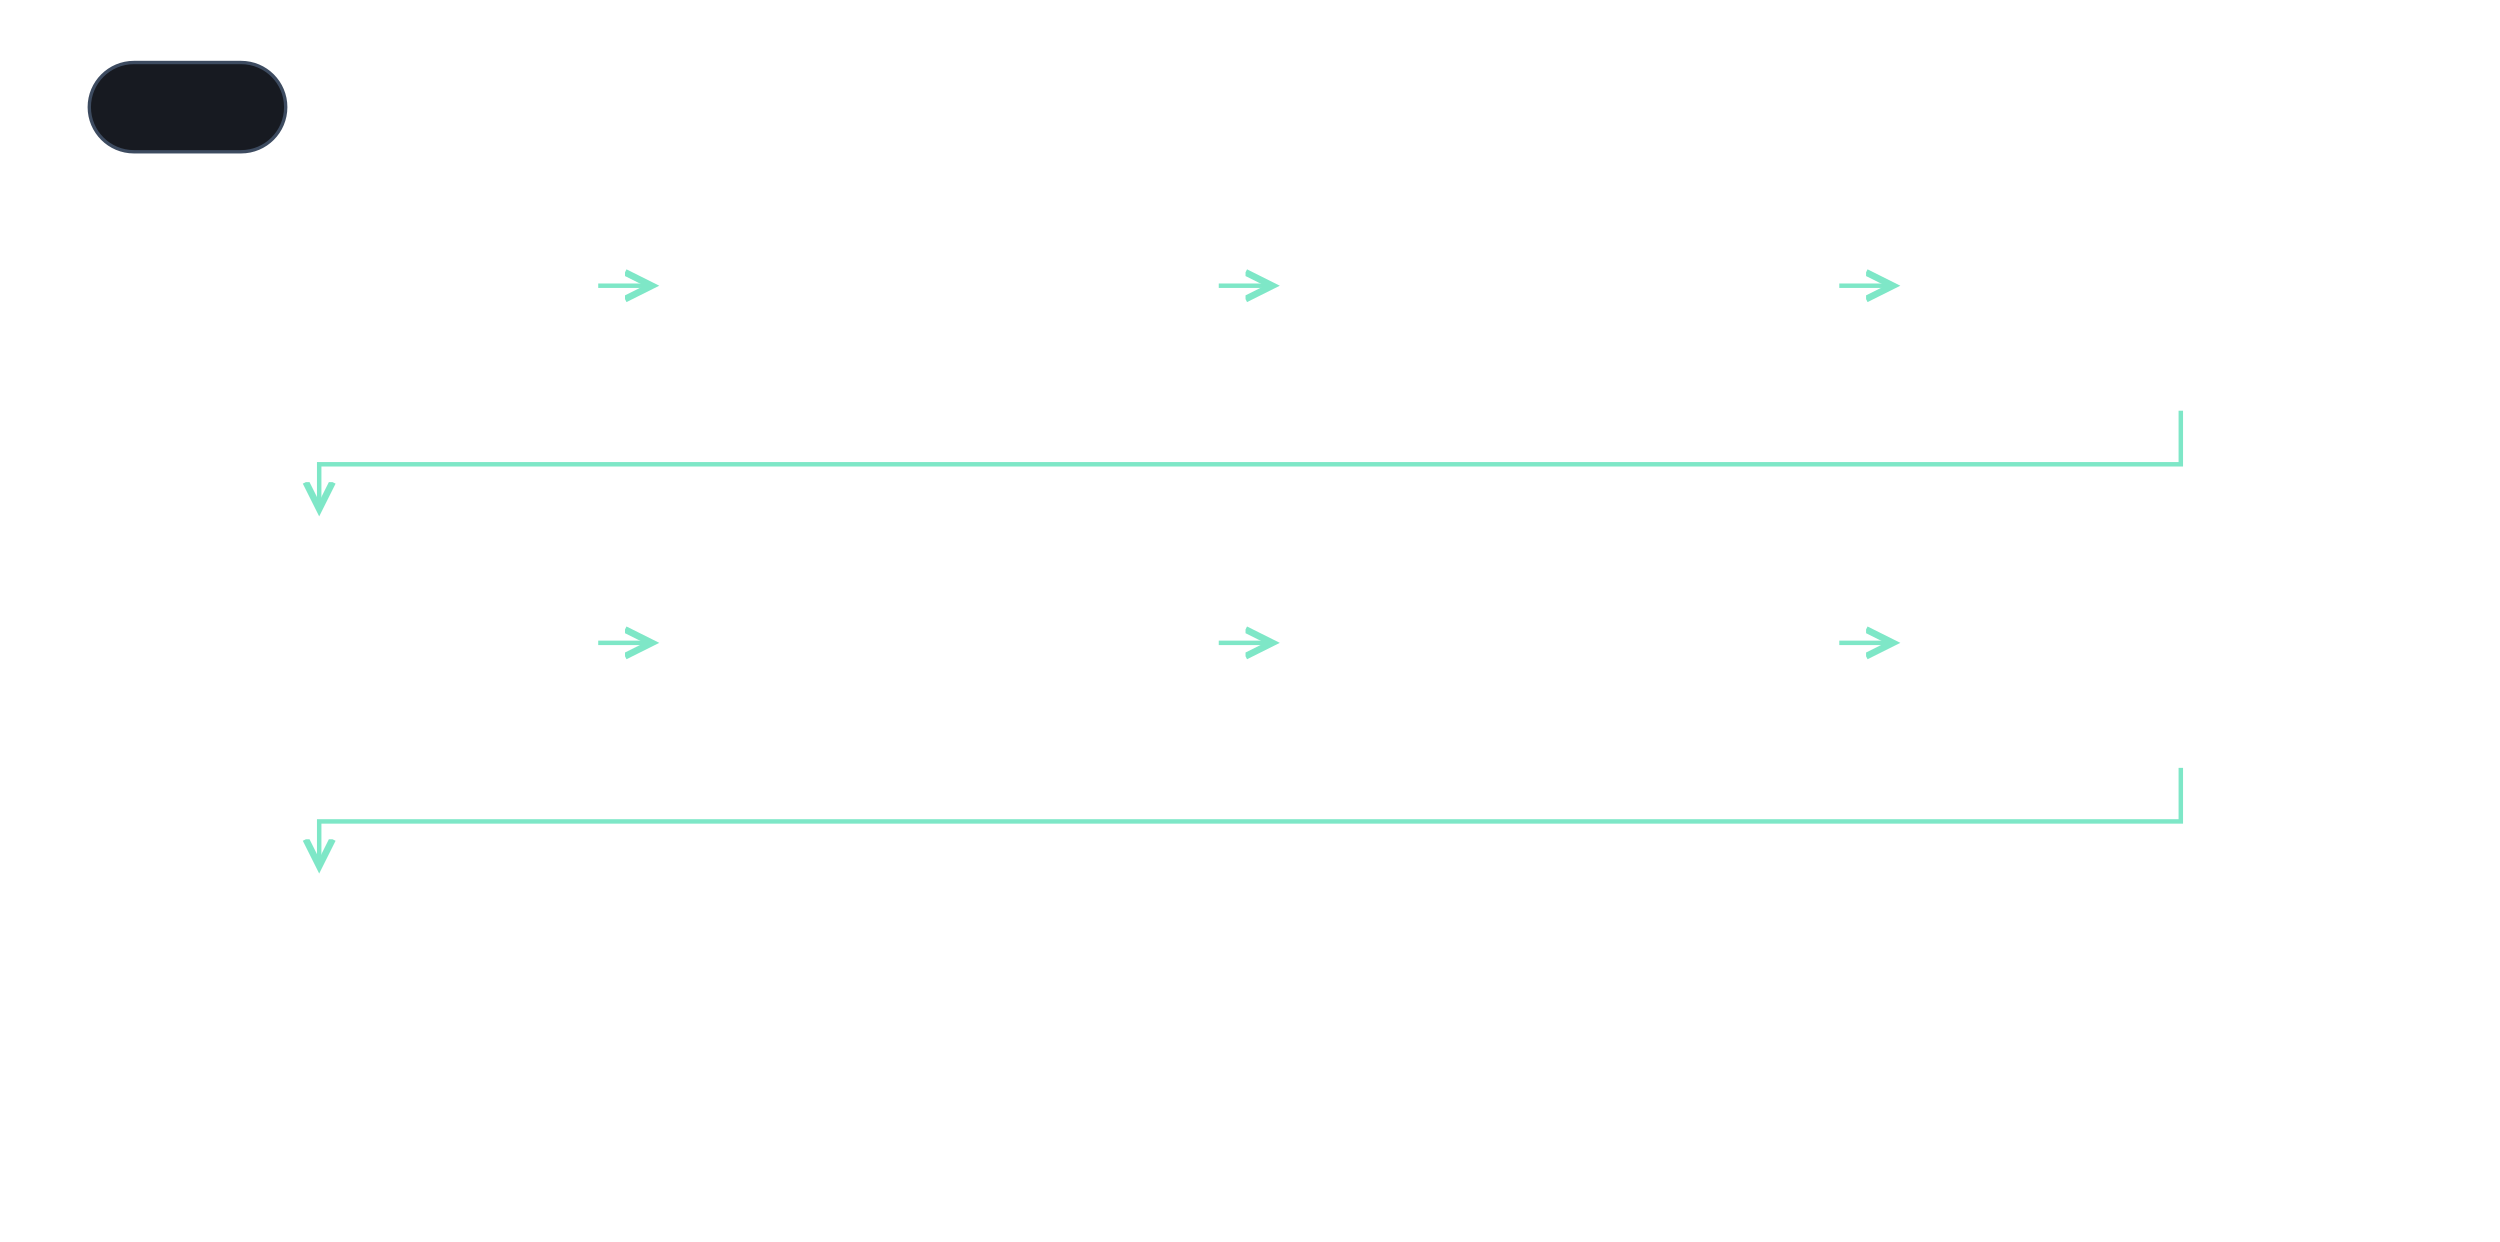
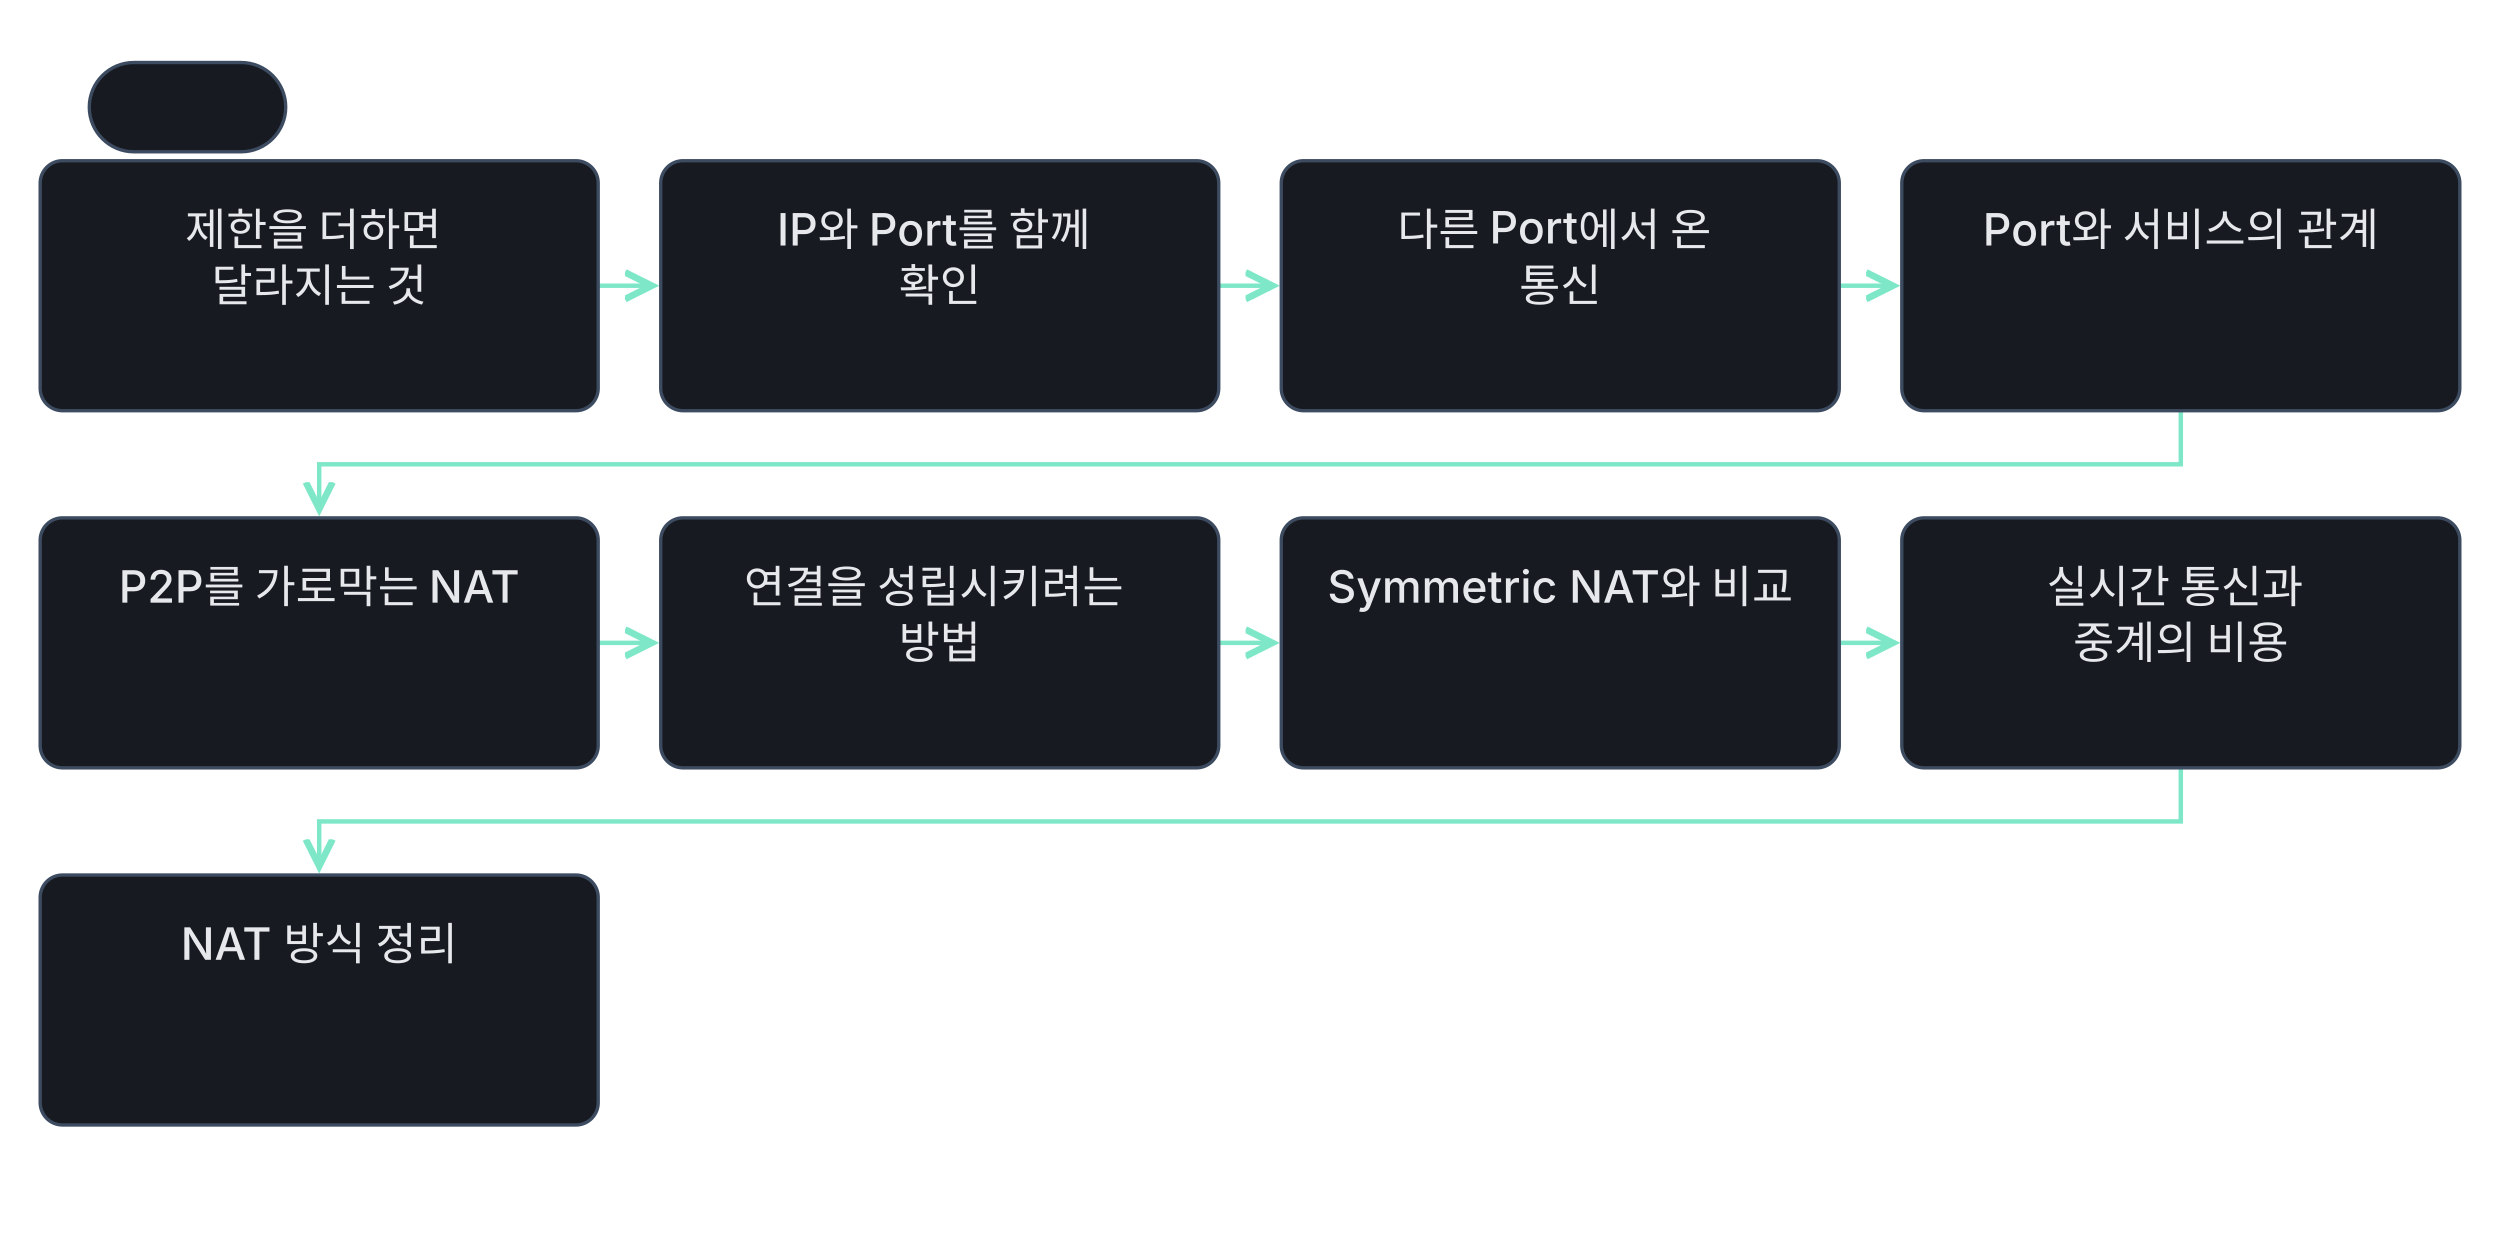
<svg xmlns="http://www.w3.org/2000/svg" class="learning-flow" viewBox="0 0 1120 556" role="group" aria-labelledby="lesson-14-advanced-export-title lesson-14-advanced-export-desc" lang="ko">
  <defs>
    <marker id="lesson-14-advanced-export-arrow" markerWidth="8" markerHeight="8" refX="6" refY="4" orient="auto">
      <path d="M0 1 L6 4 L0 7" fill="none" stroke="#7ee7c7" stroke-width="1.5" />
    </marker>
  </defs>
-   <style>.learning-flow{background:#0f1115}.learning-flow text{font:500 20px -apple-system,BlinkMacSystemFont,'Apple SD Gothic Neo','Segoe UI',sans-serif;fill:#e6e8ec}.learning-flow .flow-note{font-size:18px;fill:#9aa3b2}.learning-flow rect{fill:#171a21;stroke:#3d4b60;stroke-width:1.5}.learning-flow a:hover rect,.learning-flow a:focus rect{stroke:#7ee7c7;stroke-width:3}.learning-flow a:focus{outline:none}</style>
+   <style>.learning-flow{background:#0f1115}.learning-flow text{font:500 20px -apple-system,BlinkMacSystemFont,'Apple SD Gothic Neo','Segoe UI',sans-serif;fill:#e6e8ec}.learning-flow .flow-note{font-size:18px;fill:#9aa3b2}.learning-flow rect{fill:#171a21;stroke:#3d4b60;stroke-width:1.5}</style>
  <g class="stage-indicator" aria-hidden="true">
    <rect x="40" y="28" width="88" height="40" rx="20" fill="#171a21" stroke="#3d4b60" stroke-width="2" />
    <text x="84" y="55" text-anchor="middle" font-size="20" font-weight="700" fill="#e6e8ec" opacity="0">1 / 9<animate attributeName="opacity" values="1;1;0;0" keyTimes="0;0.086;0.98;1" calcMode="linear" dur="17.5s" repeatCount="indefinite" />
    </text>
    <text x="84" y="55" text-anchor="middle" font-size="20" font-weight="700" fill="#e6e8ec" opacity="0">2 / 9<animate attributeName="opacity" values="0;1;1;0;0" keyTimes="0;0.086;0.171;0.98;1" calcMode="linear" dur="17.5s" repeatCount="indefinite" />
    </text>
    <text x="84" y="55" text-anchor="middle" font-size="20" font-weight="700" fill="#e6e8ec" opacity="0">3 / 9<animate attributeName="opacity" values="0;1;1;0;0" keyTimes="0;0.171;0.257;0.98;1" calcMode="linear" dur="17.5s" repeatCount="indefinite" />
    </text>
    <text x="84" y="55" text-anchor="middle" font-size="20" font-weight="700" fill="#e6e8ec" opacity="0">4 / 9<animate attributeName="opacity" values="0;1;1;0;0" keyTimes="0;0.257;0.343;0.98;1" calcMode="linear" dur="17.5s" repeatCount="indefinite" />
    </text>
    <text x="84" y="55" text-anchor="middle" font-size="20" font-weight="700" fill="#e6e8ec" opacity="0">5 / 9<animate attributeName="opacity" values="0;1;1;0;0" keyTimes="0;0.343;0.429;0.98;1" calcMode="linear" dur="17.5s" repeatCount="indefinite" />
    </text>
    <text x="84" y="55" text-anchor="middle" font-size="20" font-weight="700" fill="#e6e8ec" opacity="0">6 / 9<animate attributeName="opacity" values="0;1;1;0;0" keyTimes="0;0.429;0.514;0.98;1" calcMode="linear" dur="17.5s" repeatCount="indefinite" />
    </text>
    <text x="84" y="55" text-anchor="middle" font-size="20" font-weight="700" fill="#e6e8ec" opacity="0">7 / 9<animate attributeName="opacity" values="0;1;1;0;0" keyTimes="0;0.514;0.6;0.98;1" calcMode="linear" dur="17.5s" repeatCount="indefinite" />
    </text>
    <text x="84" y="55" text-anchor="middle" font-size="20" font-weight="700" fill="#e6e8ec" opacity="0">8 / 9<animate attributeName="opacity" values="0;1;1;0;0" keyTimes="0;0.6;0.686;0.98;1" calcMode="linear" dur="17.5s" repeatCount="indefinite" />
    </text>
    <text x="84" y="55" text-anchor="middle" font-size="20" font-weight="700" fill="#e6e8ec" opacity="0">9 / 9<animate attributeName="opacity" values="0;1;1;0;0" keyTimes="0;0.686;1;0.98;1" calcMode="linear" dur="17.5s" repeatCount="indefinite" />
    </text>
  </g>
  <g transform="translate(0 56)">
    <g fill="none" stroke="#7ee7c7" stroke-width="2" marker-end="url(#lesson-14-advanced-export-arrow)">
      <path d="M268 72.0 H292" />
      <path d="M546 72.0 H570" />
      <path d="M824 72.0 H848" />
      <path d="M977.0 128 V152.0 H143.0 V172" />
      <path d="M268 232.0 H292" />
      <path d="M546 232.0 H570" />
      <path d="M824 232.0 H848" />
      <path d="M977.0 288 V312.0 H143.0 V332" />
    </g>
-     <a href="../lesson-14.html#concept-advanced-14-01" target="_top" aria-label="제한을 더하면 달라지는 것 설명으로 이동" opacity="0" visibility="hidden">
-       <animate attributeName="opacity" values="0;1;1" keyTimes="0;0.014;1" dur="17.5s" repeatCount="indefinite" />
-       <animate attributeName="visibility" values="hidden;visible;visible" keyTimes="0;0.014;1" calcMode="discrete" dur="17.5s" repeatCount="indefinite" />
-       <rect x="18" y="16" width="250" height="112" rx="10" />
-       <text x="143.0" y="54" text-anchor="middle">
-         <tspan x="143.0" dy="0">제한을 더하면</tspan>
-         <tspan x="143.0" dy="25">달라지는 것</tspan>
-       </text>
-     </a>
-     <a href="../lesson-14.html#concept-advanced-14-02" target="_top" aria-label="IP와 Port를 함께 확인 설명으로 이동" opacity="0" visibility="hidden">
-       <animate attributeName="opacity" values="0;0;1;1" keyTimes="0;0.086;0.1;1" dur="17.5s" repeatCount="indefinite" />
-       <animate attributeName="visibility" values="hidden;hidden;visible;visible" keyTimes="0;0.086;0.1;1" calcMode="discrete" dur="17.5s" repeatCount="indefinite" />
-       <rect x="296" y="16" width="250" height="112" rx="10" />
-       <text x="421.0" y="54" text-anchor="middle">
-         <tspan x="421.0" dy="0">IP와 Port를 함께</tspan>
-         <tspan x="421.0" dy="25">확인</tspan>
-       </text>
-     </a>
-     <a href="../lesson-14.html#concept-advanced-14-03" target="_top" aria-label="다른 Port에서 온 통신 설명으로 이동" opacity="0" visibility="hidden">
-       <animate attributeName="opacity" values="0;0;1;1" keyTimes="0;0.171;0.186;1" dur="17.5s" repeatCount="indefinite" />
-       <animate attributeName="visibility" values="hidden;hidden;visible;visible" keyTimes="0;0.171;0.186;1" calcMode="discrete" dur="17.5s" repeatCount="indefinite" />
-       <rect x="574" y="16" width="250" height="112" rx="10" />
-       <text x="699.0" y="54" text-anchor="middle">
-         <tspan x="699.0" dy="0">다른 Port에서 온</tspan>
-         <tspan x="699.0" dy="25">통신</tspan>
-       </text>
-     </a>
-     <a href="../lesson-14.html#concept-advanced-14-04" target="_top" aria-label="Port와 서비스의 관계 설명으로 이동" opacity="0" visibility="hidden">
-       <animate attributeName="opacity" values="0;0;1;1" keyTimes="0;0.257;0.271;1" dur="17.5s" repeatCount="indefinite" />
-       <animate attributeName="visibility" values="hidden;hidden;visible;visible" keyTimes="0;0.257;0.271;1" calcMode="discrete" dur="17.5s" repeatCount="indefinite" />
-       <rect x="852" y="16" width="250" height="112" rx="10" />
-       <text x="977.0" y="54" text-anchor="middle">
-         <tspan x="977.0" dy="0">Port와 서비스의 관계</tspan>
-       </text>
-     </a>
-     <a href="../lesson-14.html#concept-advanced-14-05" target="_top" aria-label="P2P를 가로막는 NAT 설명으로 이동" opacity="0" visibility="hidden">
-       <animate attributeName="opacity" values="0;0;1;1" keyTimes="0;0.343;0.357;1" dur="17.5s" repeatCount="indefinite" />
-       <animate attributeName="visibility" values="hidden;hidden;visible;visible" keyTimes="0;0.343;0.357;1" calcMode="discrete" dur="17.5s" repeatCount="indefinite" />
-       <rect x="18" y="176" width="250" height="112" rx="10" />
-       <text x="143.0" y="214" text-anchor="middle">
-         <tspan x="143.0" dy="0">P2P를 가로막는 NAT</tspan>
-       </text>
-     </a>
-     <a href="../lesson-14.html#concept-advanced-14-06" target="_top" aria-label="연결을 성립시키려는 방법 설명으로 이동" opacity="0" visibility="hidden">
-       <animate attributeName="opacity" values="0;0;1;1" keyTimes="0;0.429;0.443;1" dur="17.5s" repeatCount="indefinite" />
-       <animate attributeName="visibility" values="hidden;hidden;visible;visible" keyTimes="0;0.429;0.443;1" calcMode="discrete" dur="17.5s" repeatCount="indefinite" />
-       <rect x="296" y="176" width="250" height="112" rx="10" />
-       <text x="421.0" y="214" text-anchor="middle">
-         <tspan x="421.0" dy="0">연결을 성립시키려는</tspan>
-         <tspan x="421.0" dy="25">방법</tspan>
-       </text>
-     </a>
-     <a href="../lesson-14.html#concept-advanced-14-07" target="_top" aria-label="Symmetric NAT와 비교 설명으로 이동" opacity="0" visibility="hidden">
-       <animate attributeName="opacity" values="0;0;1;1" keyTimes="0;0.514;0.529;1" dur="17.5s" repeatCount="indefinite" />
-       <animate attributeName="visibility" values="hidden;hidden;visible;visible" keyTimes="0;0.514;0.529;1" calcMode="discrete" dur="17.5s" repeatCount="indefinite" />
-       <rect x="574" y="176" width="250" height="112" rx="10" />
-       <text x="699.0" y="214" text-anchor="middle">
-         <tspan x="699.0" dy="0">Symmetric NAT와 비교</tspan>
-       </text>
-     </a>
-     <a href="../lesson-14.html#concept-advanced-14-08" target="_top" aria-label="실시간 통신과 중계의 비용 설명으로 이동" opacity="0" visibility="hidden">
-       <animate attributeName="opacity" values="0;0;1;1" keyTimes="0;0.6;0.614;1" dur="17.5s" repeatCount="indefinite" />
-       <animate attributeName="visibility" values="hidden;hidden;visible;visible" keyTimes="0;0.6;0.614;1" calcMode="discrete" dur="17.5s" repeatCount="indefinite" />
-       <rect x="852" y="176" width="250" height="112" rx="10" />
-       <text x="977.0" y="214" text-anchor="middle">
-         <tspan x="977.0" dy="0">실시간 통신과</tspan>
-         <tspan x="977.0" dy="25">중계의 비용</tspan>
-       </text>
-     </a>
-     <a href="../lesson-14.html#concept-advanced-14-09" target="_top" aria-label="NAT 방식 정리 설명으로 이동" opacity="0" visibility="hidden">
-       <animate attributeName="opacity" values="0;0;1;1" keyTimes="0;0.686;0.7;1" dur="17.5s" repeatCount="indefinite" />
-       <animate attributeName="visibility" values="hidden;hidden;visible;visible" keyTimes="0;0.686;0.7;1" calcMode="discrete" dur="17.5s" repeatCount="indefinite" />
-       <rect x="18" y="336" width="250" height="112" rx="10" />
-       <text x="143.0" y="374" text-anchor="middle">
-         <tspan x="143.0" dy="0">NAT 방식 정리</tspan>
-       </text>
-     </a>
+     <animate attributeName="opacity" values="0;1;1" keyTimes="0;0.014;1" dur="17.5s" repeatCount="indefinite" />
+     <animate attributeName="visibility" values="hidden;visible;visible" keyTimes="0;0.014;1" calcMode="discrete" dur="17.5s" repeatCount="indefinite" />
+     <rect x="18" y="16" width="250" height="112" rx="10" />
+     <text x="143.0" y="54" text-anchor="middle">
+       <tspan x="143.0" dy="0">제한을 더하면</tspan>
+       <tspan x="143.0" dy="25">달라지는 것</tspan>
+     </text>
+     <animate attributeName="opacity" values="0;0;1;1" keyTimes="0;0.086;0.1;1" dur="17.5s" repeatCount="indefinite" />
+     <animate attributeName="visibility" values="hidden;hidden;visible;visible" keyTimes="0;0.086;0.1;1" calcMode="discrete" dur="17.5s" repeatCount="indefinite" />
+     <rect x="296" y="16" width="250" height="112" rx="10" />
+     <text x="421.0" y="54" text-anchor="middle">
+       <tspan x="421.0" dy="0">IP와 Port를 함께</tspan>
+       <tspan x="421.0" dy="25">확인</tspan>
+     </text>
+     <animate attributeName="opacity" values="0;0;1;1" keyTimes="0;0.171;0.186;1" dur="17.5s" repeatCount="indefinite" />
+     <animate attributeName="visibility" values="hidden;hidden;visible;visible" keyTimes="0;0.171;0.186;1" calcMode="discrete" dur="17.5s" repeatCount="indefinite" />
+     <rect x="574" y="16" width="250" height="112" rx="10" />
+     <text x="699.0" y="54" text-anchor="middle">
+       <tspan x="699.0" dy="0">다른 Port에서 온</tspan>
+       <tspan x="699.0" dy="25">통신</tspan>
+     </text>
+     <animate attributeName="opacity" values="0;0;1;1" keyTimes="0;0.257;0.271;1" dur="17.5s" repeatCount="indefinite" />
+     <animate attributeName="visibility" values="hidden;hidden;visible;visible" keyTimes="0;0.257;0.271;1" calcMode="discrete" dur="17.5s" repeatCount="indefinite" />
+     <rect x="852" y="16" width="250" height="112" rx="10" />
+     <text x="977.0" y="54" text-anchor="middle">
+       <tspan x="977.0" dy="0">Port와 서비스의 관계</tspan>
+     </text>
+     <animate attributeName="opacity" values="0;0;1;1" keyTimes="0;0.343;0.357;1" dur="17.5s" repeatCount="indefinite" />
+     <animate attributeName="visibility" values="hidden;hidden;visible;visible" keyTimes="0;0.343;0.357;1" calcMode="discrete" dur="17.5s" repeatCount="indefinite" />
+     <rect x="18" y="176" width="250" height="112" rx="10" />
+     <text x="143.0" y="214" text-anchor="middle">
+       <tspan x="143.0" dy="0">P2P를 가로막는 NAT</tspan>
+     </text>
+     <animate attributeName="opacity" values="0;0;1;1" keyTimes="0;0.429;0.443;1" dur="17.5s" repeatCount="indefinite" />
+     <animate attributeName="visibility" values="hidden;hidden;visible;visible" keyTimes="0;0.429;0.443;1" calcMode="discrete" dur="17.5s" repeatCount="indefinite" />
+     <rect x="296" y="176" width="250" height="112" rx="10" />
+     <text x="421.0" y="214" text-anchor="middle">
+       <tspan x="421.0" dy="0">연결을 성립시키려는</tspan>
+       <tspan x="421.0" dy="25">방법</tspan>
+     </text>
+     <animate attributeName="opacity" values="0;0;1;1" keyTimes="0;0.514;0.529;1" dur="17.5s" repeatCount="indefinite" />
+     <animate attributeName="visibility" values="hidden;hidden;visible;visible" keyTimes="0;0.514;0.529;1" calcMode="discrete" dur="17.5s" repeatCount="indefinite" />
+     <rect x="574" y="176" width="250" height="112" rx="10" />
+     <text x="699.0" y="214" text-anchor="middle">
+       <tspan x="699.0" dy="0">Symmetric NAT와 비교</tspan>
+     </text>
+     <animate attributeName="opacity" values="0;0;1;1" keyTimes="0;0.6;0.614;1" dur="17.5s" repeatCount="indefinite" />
+     <animate attributeName="visibility" values="hidden;hidden;visible;visible" keyTimes="0;0.6;0.614;1" calcMode="discrete" dur="17.5s" repeatCount="indefinite" />
+     <rect x="852" y="176" width="250" height="112" rx="10" />
+     <text x="977.0" y="214" text-anchor="middle">
+       <tspan x="977.0" dy="0">실시간 통신과</tspan>
+       <tspan x="977.0" dy="25">중계의 비용</tspan>
+     </text>
+     <animate attributeName="opacity" values="0;0;1;1" keyTimes="0;0.686;0.7;1" dur="17.5s" repeatCount="indefinite" />
+     <animate attributeName="visibility" values="hidden;hidden;visible;visible" keyTimes="0;0.686;0.7;1" calcMode="discrete" dur="17.5s" repeatCount="indefinite" />
+     <rect x="18" y="336" width="250" height="112" rx="10" />
+     <text x="143.0" y="374" text-anchor="middle">
+       <tspan x="143.0" dy="0">NAT 방식 정리</tspan>
+     </text>
  </g>
</svg>
